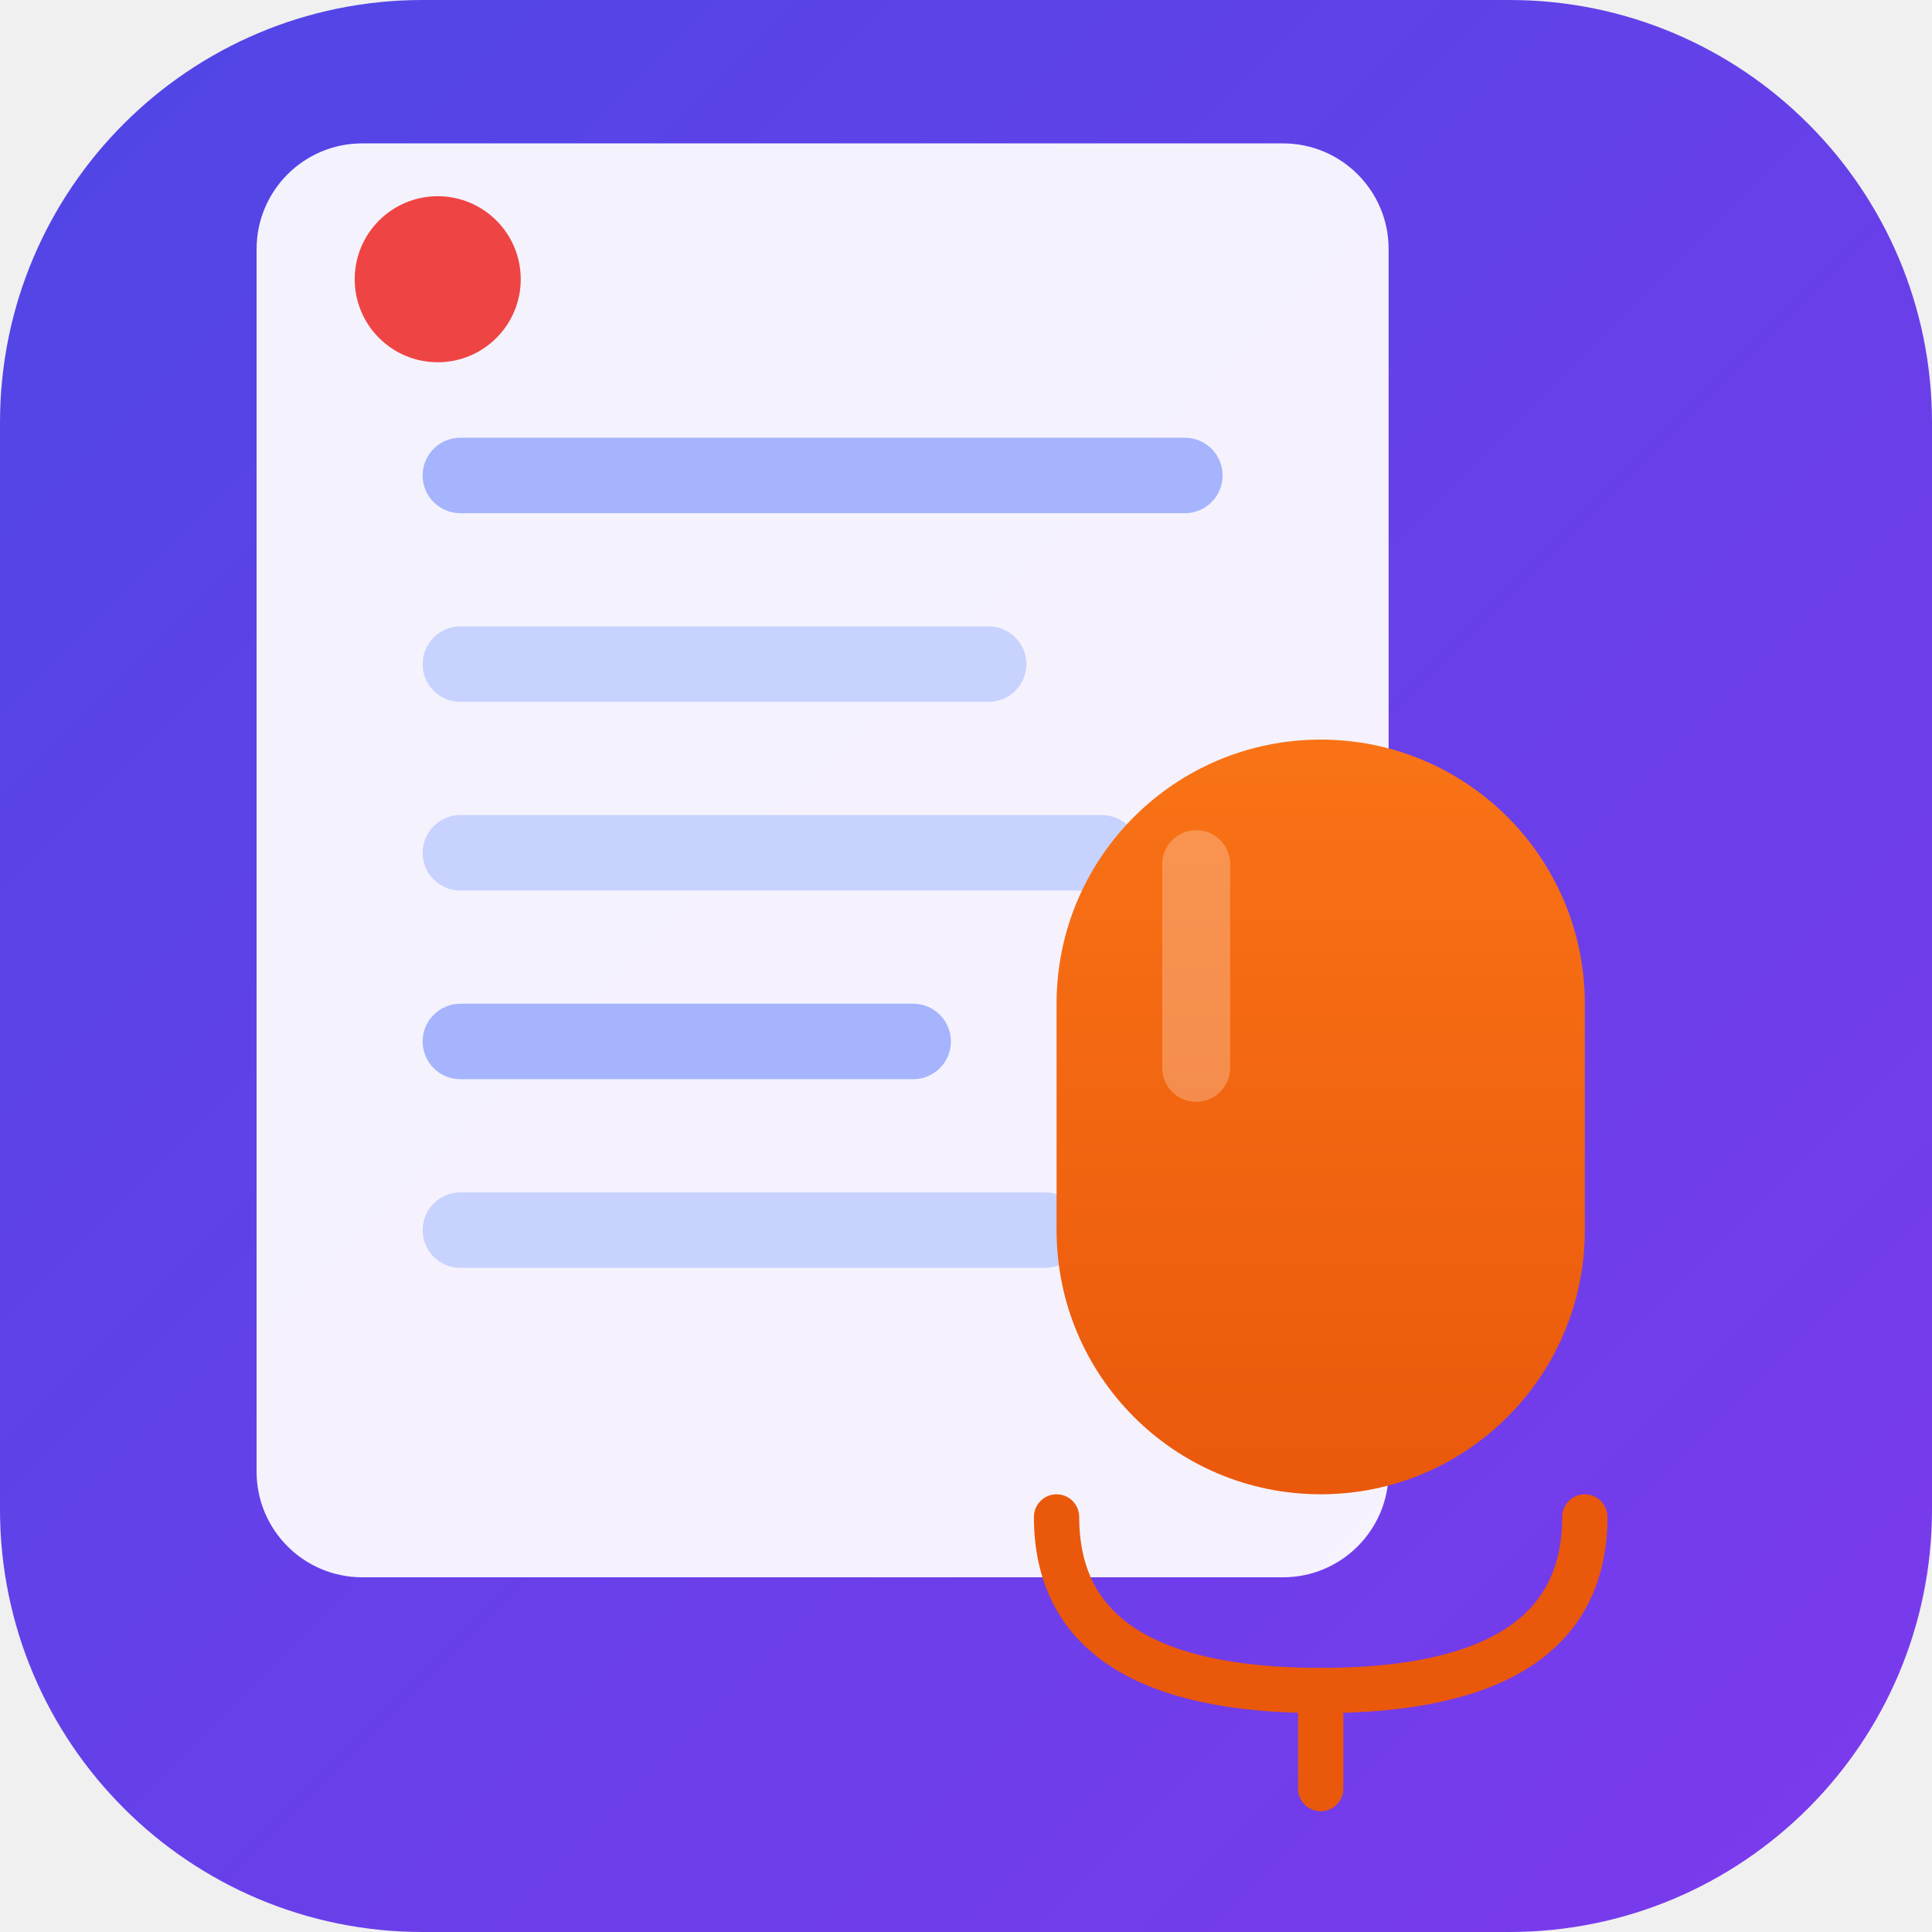
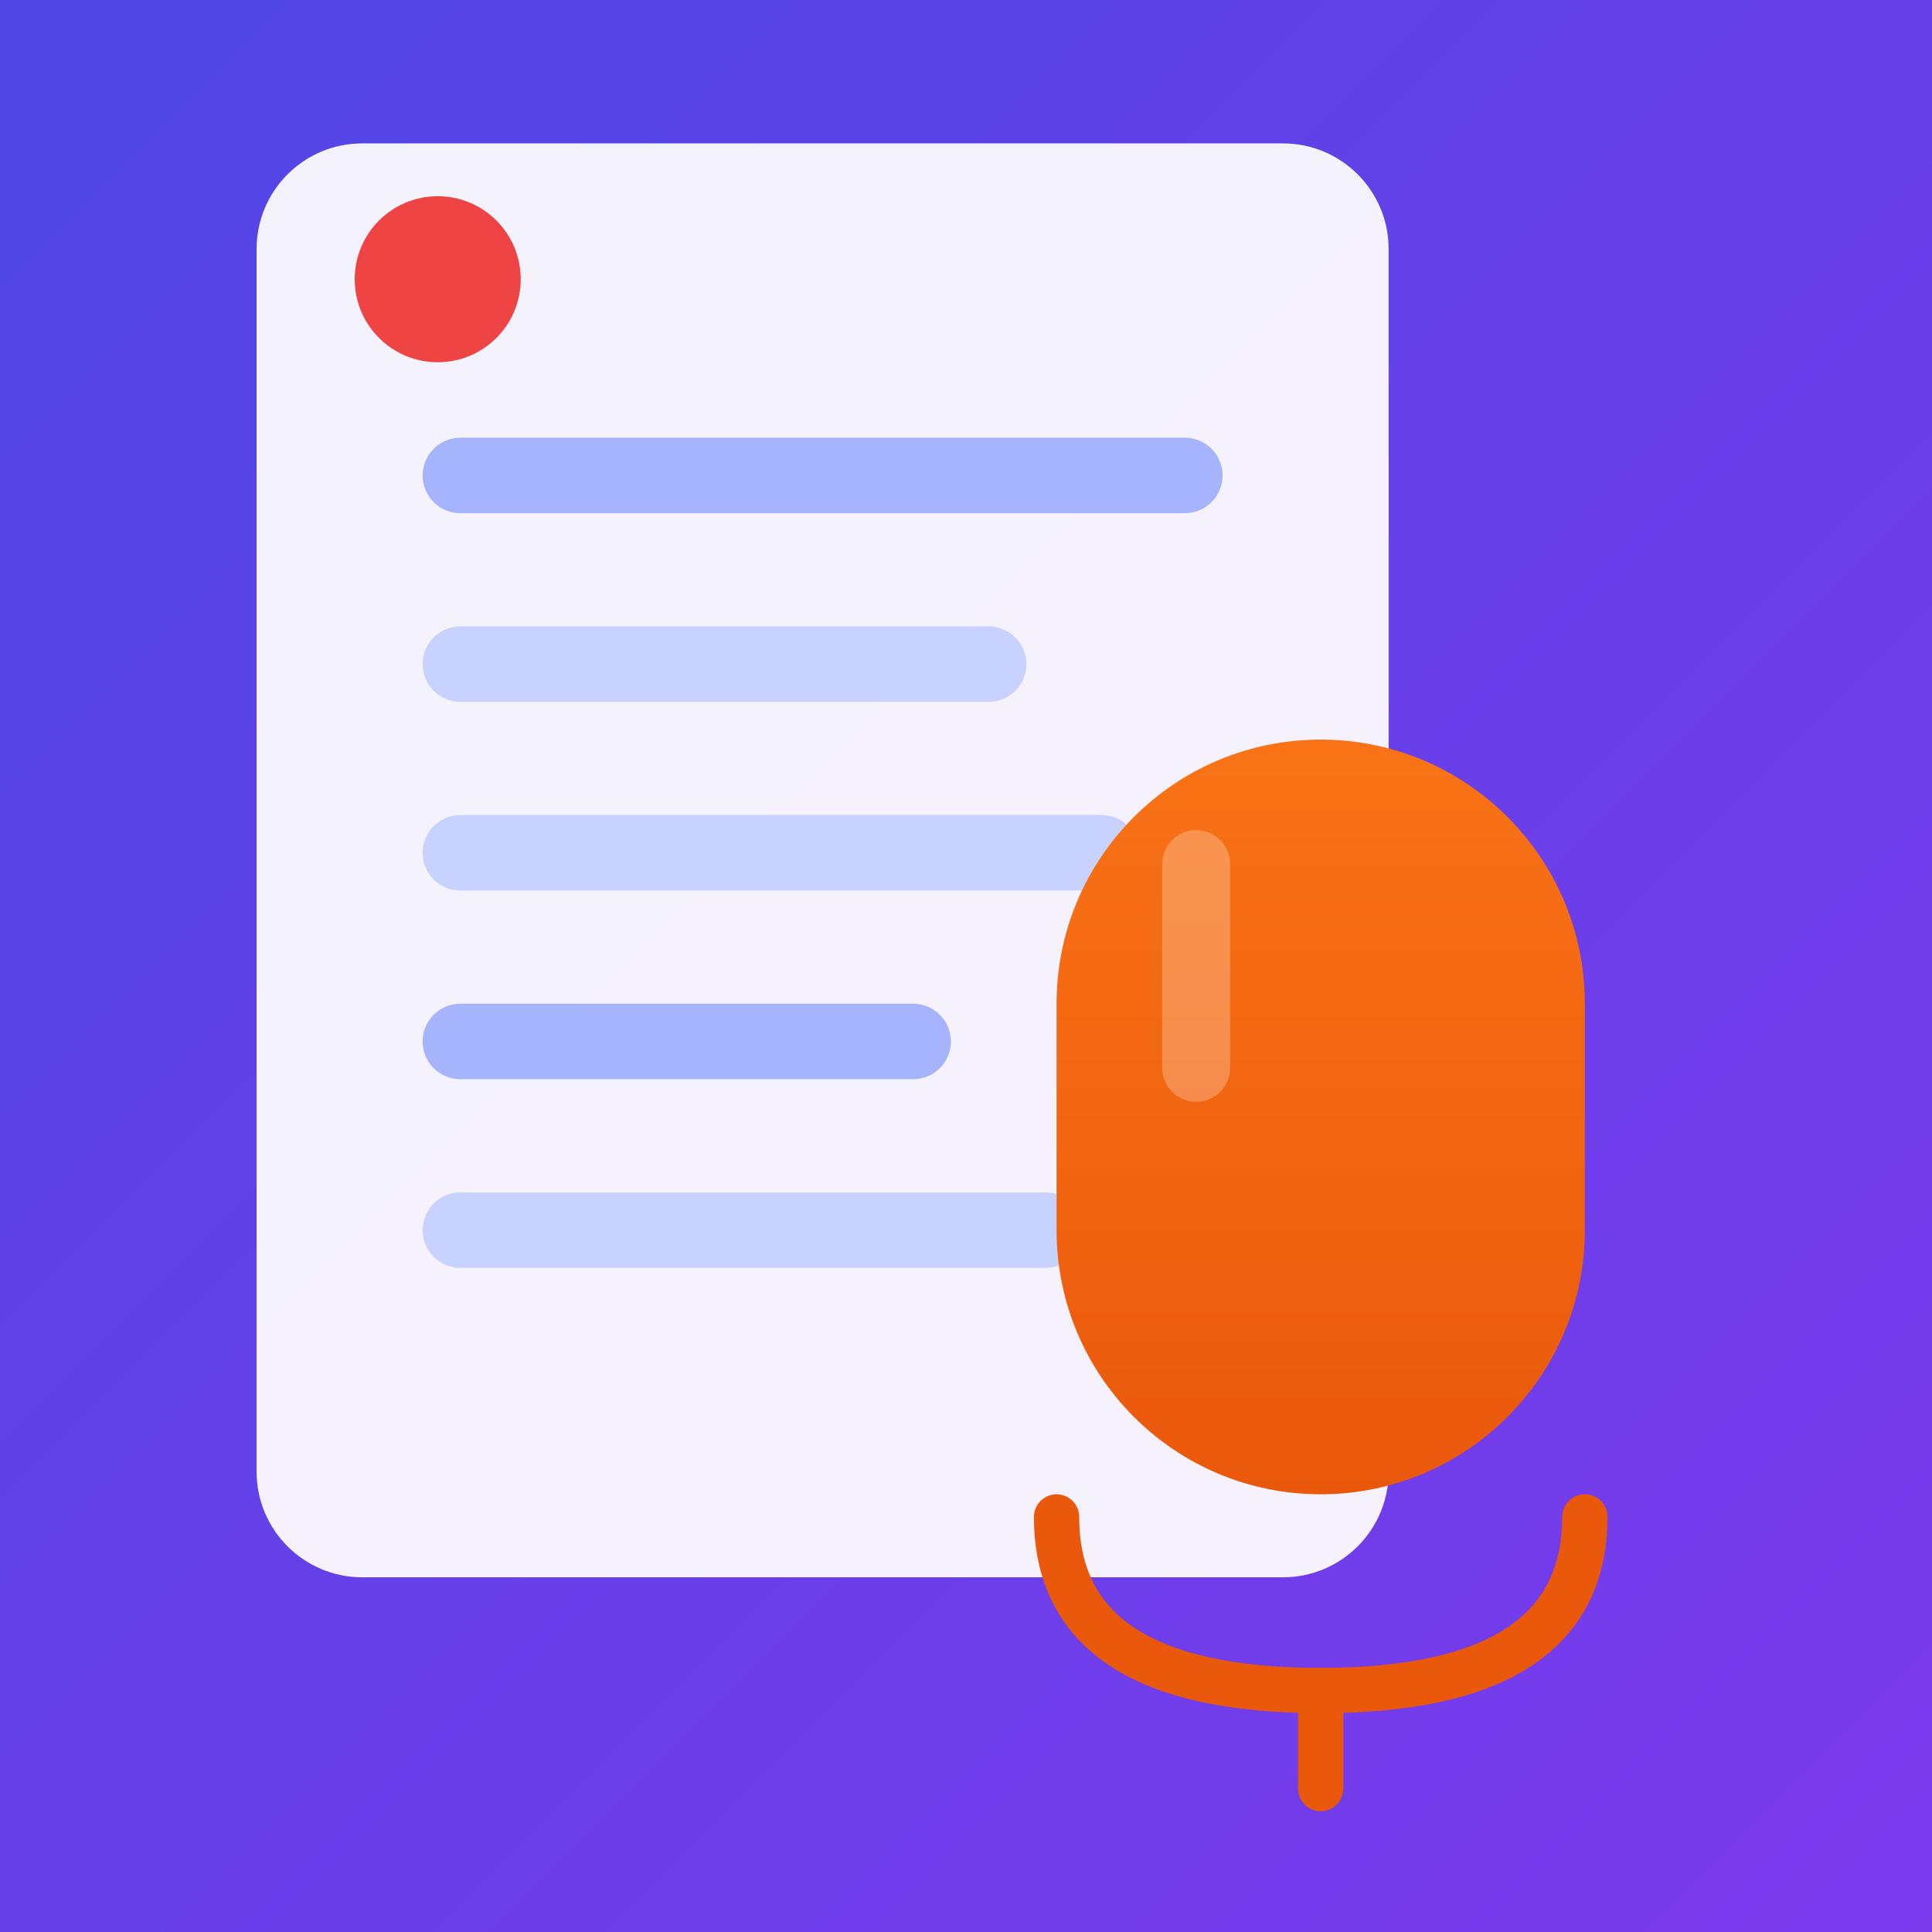
<svg xmlns="http://www.w3.org/2000/svg" viewBox="0 0 512 512">
  <defs>
    <linearGradient id="bg" x1="0%" y1="0%" x2="100%" y2="100%">
      <stop offset="0%" style="stop-color:#4F46E5" />
      <stop offset="100%" style="stop-color:#7C3AED" />
    </linearGradient>
    <linearGradient id="mic" x1="0%" y1="0%" x2="0%" y2="100%">
      <stop offset="0%" style="stop-color:#F97316" />
      <stop offset="100%" style="stop-color:#EA580C" />
    </linearGradient>
  </defs>
-   <rect width="512" height="512" rx="112" fill="url(#bg)" />
+   <rect width="512" height="512" fill="url(#bg)" />
  <rect x="68" y="38" width="300" height="380" rx="28" fill="white" opacity="0.93" />
  <rect x="112" y="116" width="212" height="20" rx="10" fill="#A5B4FC" />
  <rect x="112" y="166" width="160" height="20" rx="10" fill="#C7D2FE" />
  <rect x="112" y="216" width="190" height="20" rx="10" fill="#C7D2FE" />
  <rect x="112" y="266" width="140" height="20" rx="10" fill="#A5B4FC" />
  <rect x="112" y="316" width="175" height="20" rx="10" fill="#C7D2FE" />
  <rect x="280" y="196" width="140" height="200" rx="70" fill="url(#mic)" />
  <rect x="308" y="220" width="18" height="72" rx="9" fill="white" opacity="0.25" />
  <path d="M280 402 Q280 448 350 448 Q420 448 420 402" fill="none" stroke="#EA580C" stroke-width="12" stroke-linecap="round" />
  <line x1="350" y1="448" x2="350" y2="474" stroke="#EA580C" stroke-width="12" stroke-linecap="round" />
  <circle cx="116" cy="74" r="22" fill="#EF4444" />
</svg>
